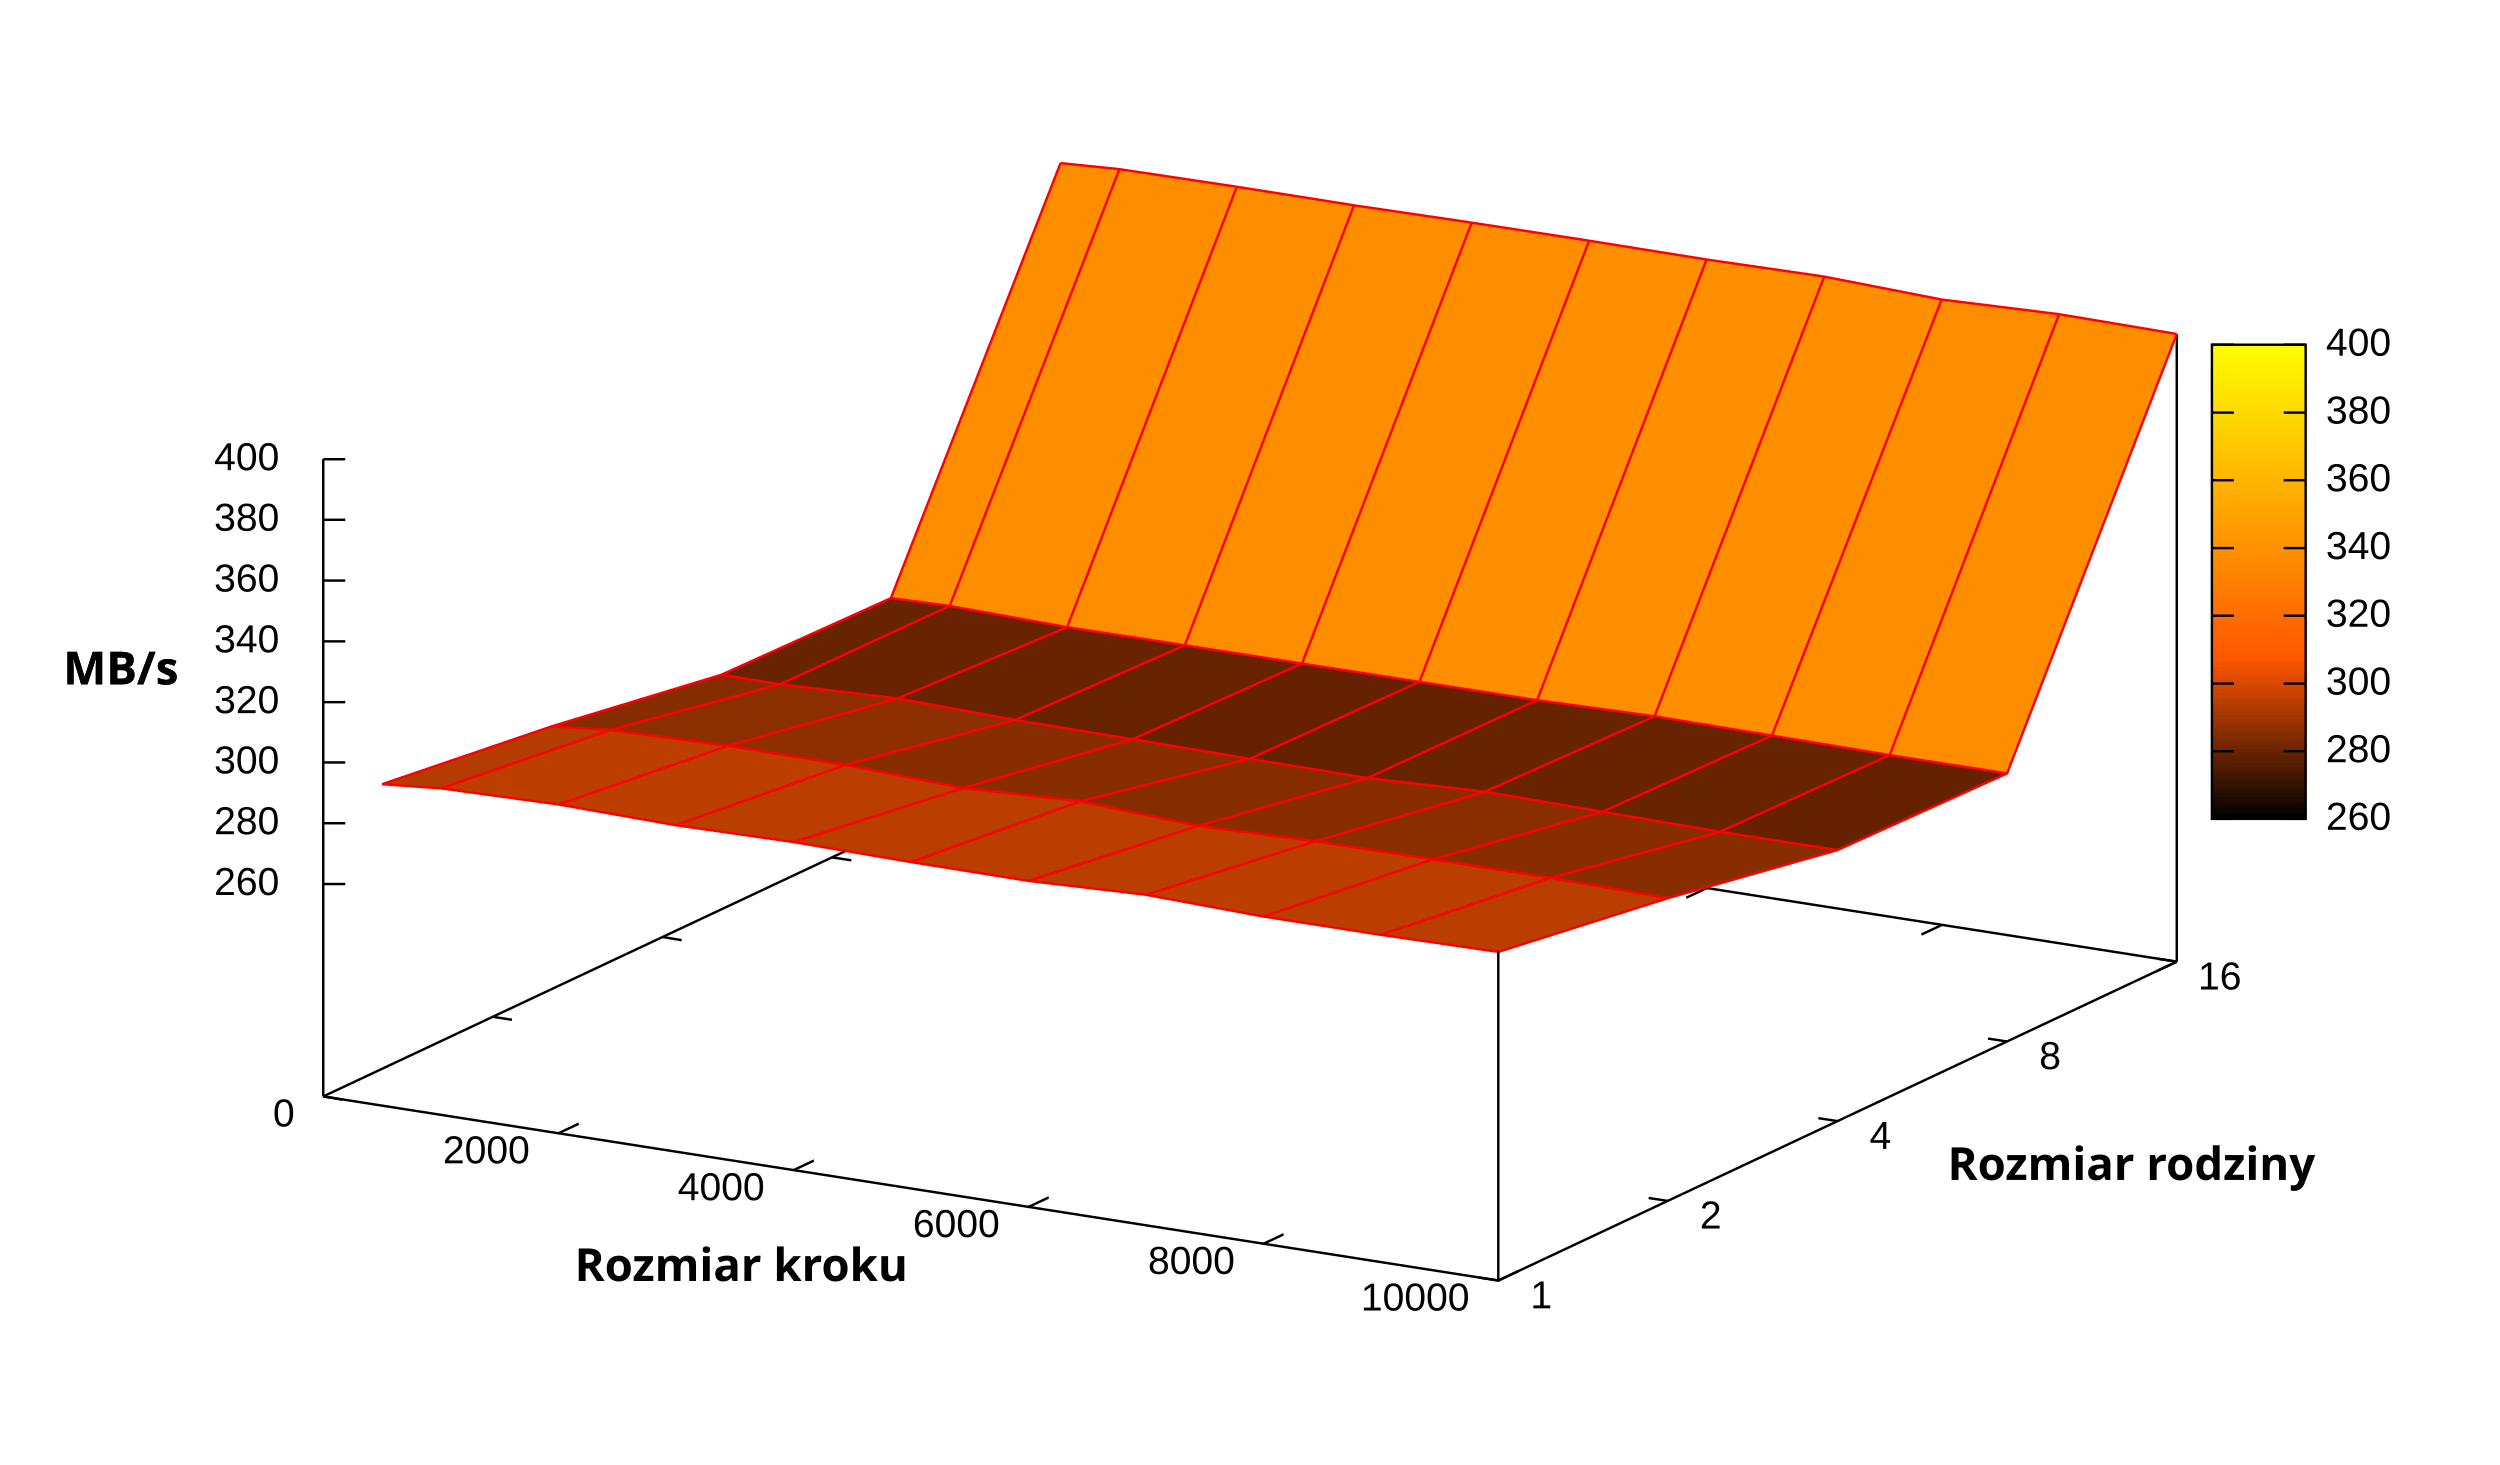
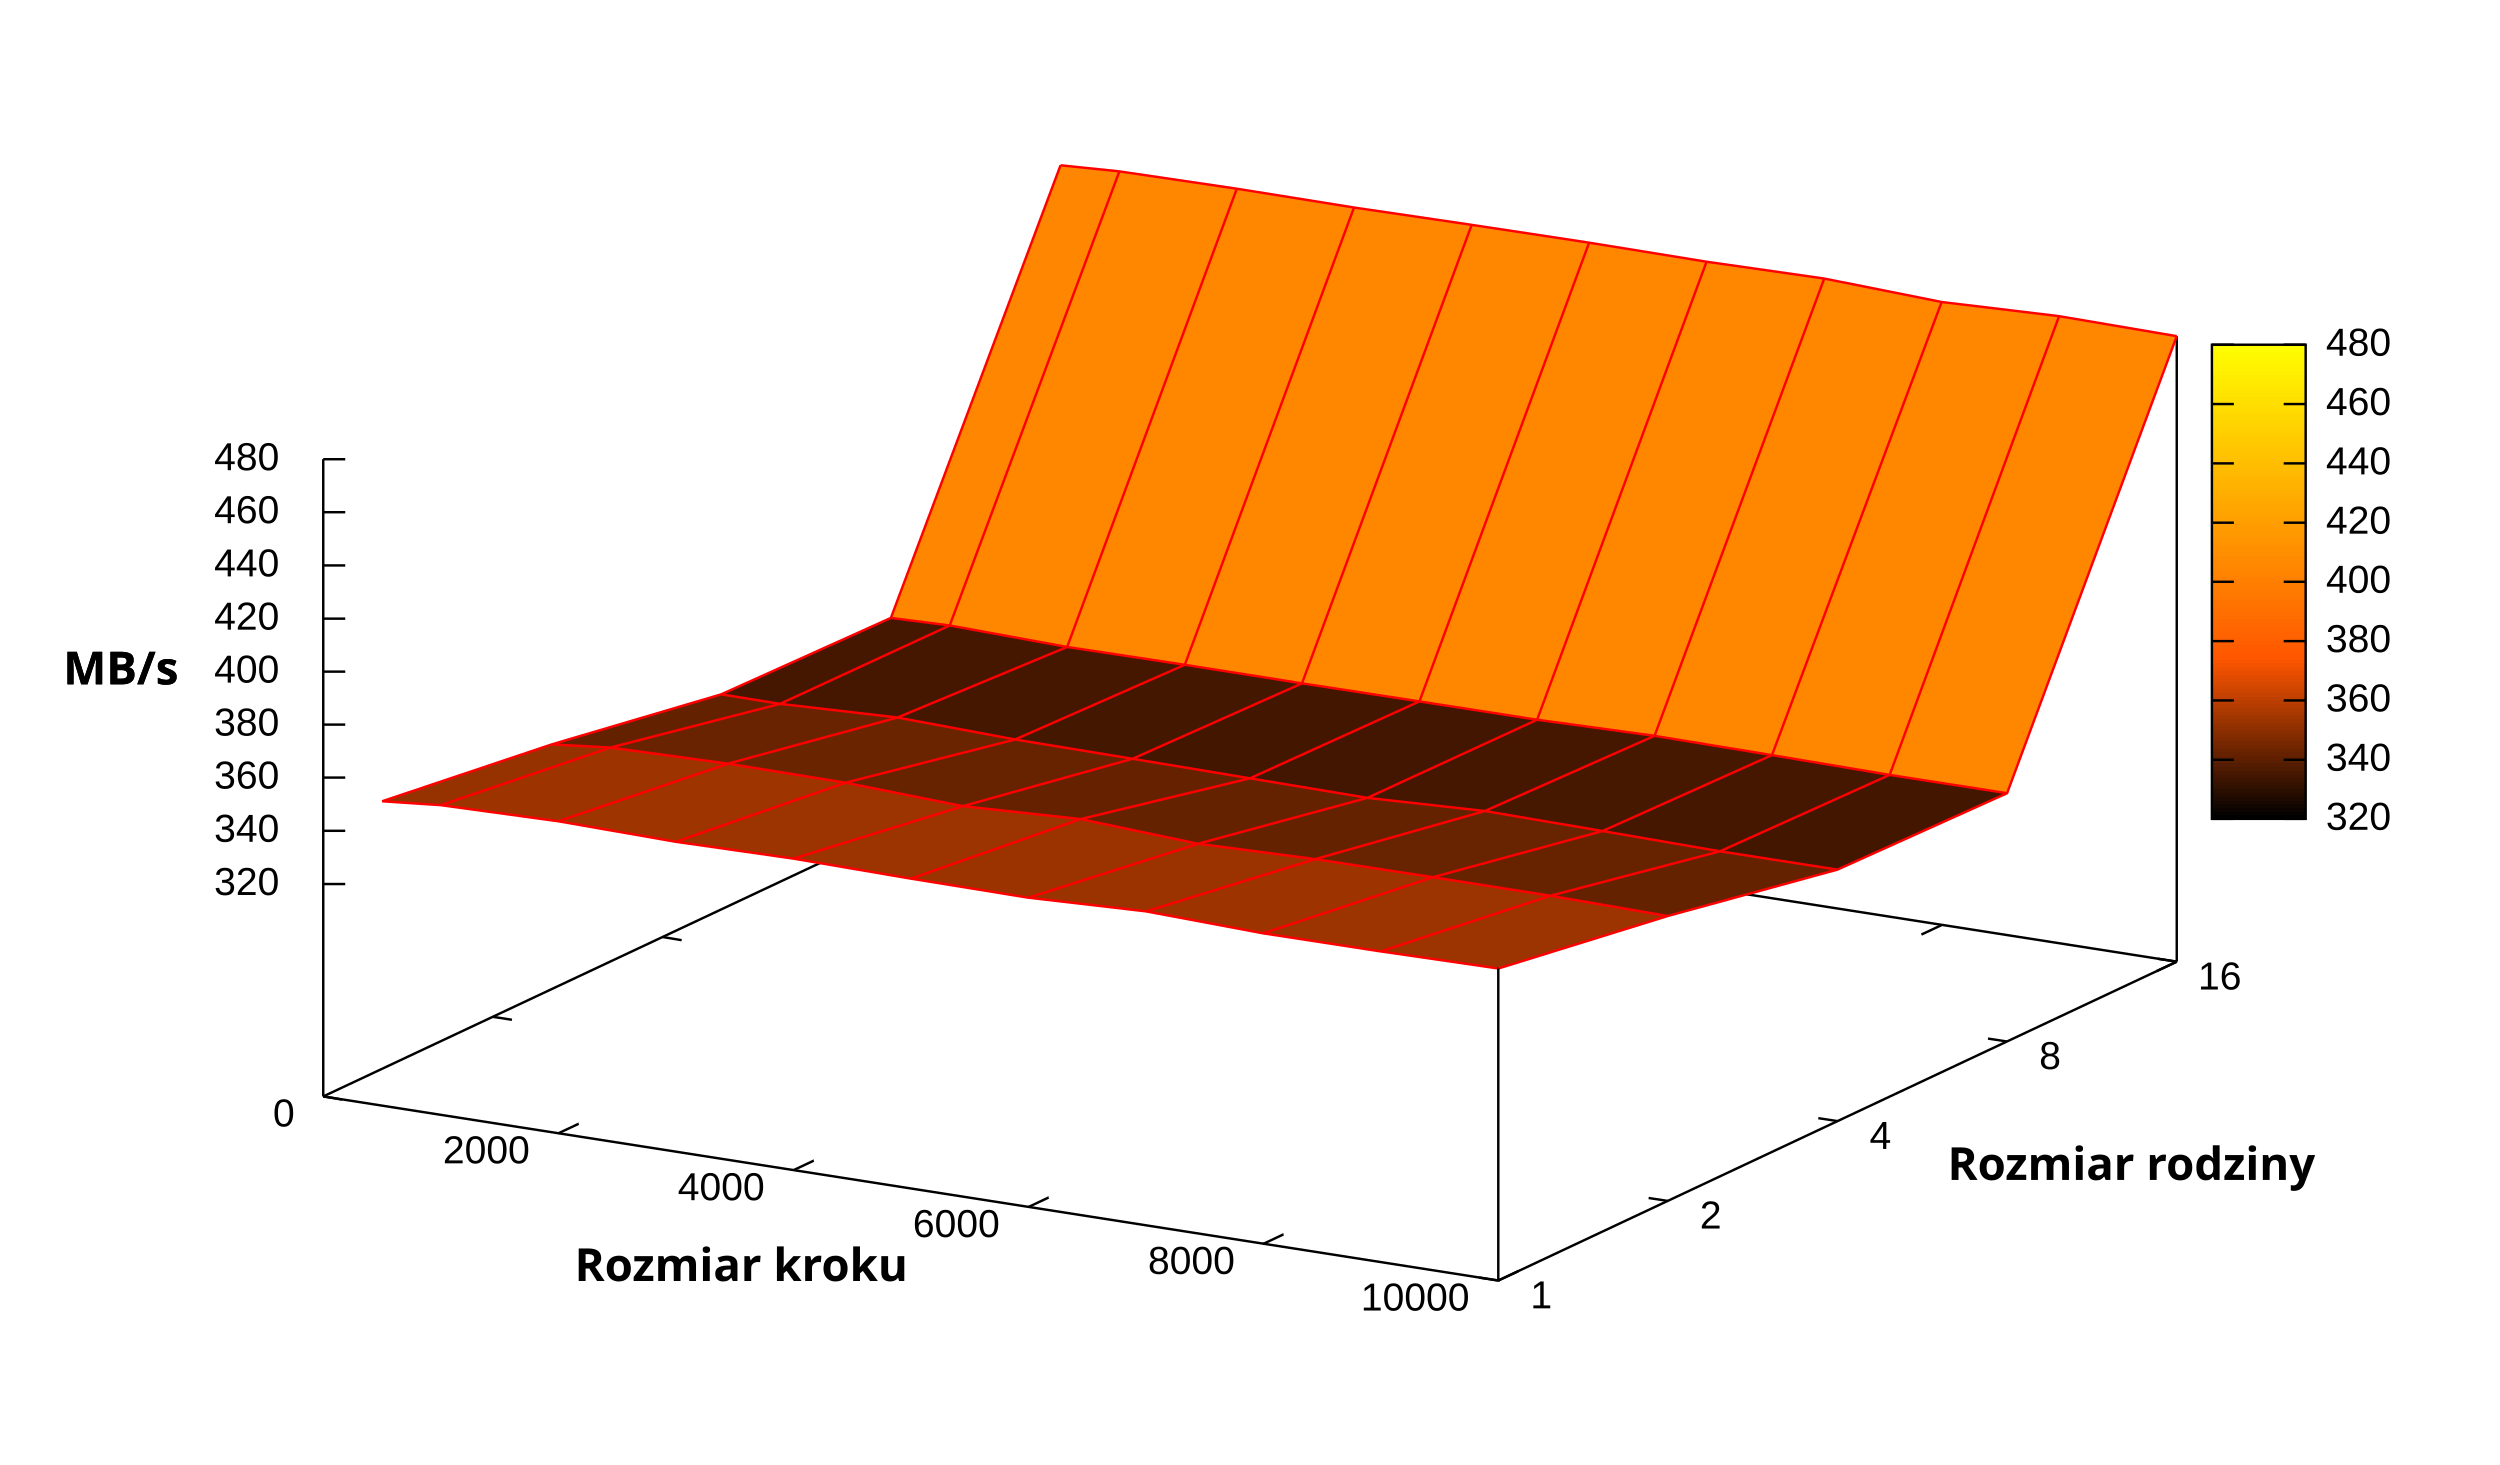
<svg xmlns="http://www.w3.org/2000/svg" xmlns:xlink="http://www.w3.org/1999/xlink" width="1024" height="600" viewBox="0 0 1024 600">
  <g id="gnuplot_canvas">
    <rect x="0" y="0" width="1024" height="600" fill="none" />
    <defs>
      <circle id="gpDot" r="0.5" stroke-width="0.5" />
      <path id="gpPt0" stroke-width="0.222" stroke="currentColor" d="M-1,0 h2 M0,-1 v2" />
      <path id="gpPt1" stroke-width="0.222" stroke="currentColor" d="M-1,-1 L1,1 M1,-1 L-1,1" />
      <path id="gpPt2" stroke-width="0.222" stroke="currentColor" d="M-1,0 L1,0 M0,-1 L0,1 M-1,-1 L1,1 M-1,1 L1,-1" />
      <rect id="gpPt3" stroke-width="0.222" stroke="currentColor" x="-1" y="-1" width="2" height="2" />
      <rect id="gpPt4" stroke-width="0.222" stroke="currentColor" fill="currentColor" x="-1" y="-1" width="2" height="2" />
      <circle id="gpPt5" stroke-width="0.222" stroke="currentColor" cx="0" cy="0" r="1" />
      <use xlink:href="#gpPt5" id="gpPt6" fill="currentColor" stroke="none" />
      <path id="gpPt7" stroke-width="0.222" stroke="currentColor" d="M0,-1.33 L-1.33,0.67 L1.33,0.67 z" />
      <use xlink:href="#gpPt7" id="gpPt8" fill="currentColor" stroke="none" />
      <use xlink:href="#gpPt7" id="gpPt9" stroke="currentColor" transform="rotate(180)" />
      <use xlink:href="#gpPt9" id="gpPt10" fill="currentColor" stroke="none" />
      <use xlink:href="#gpPt3" id="gpPt11" stroke="currentColor" transform="rotate(45)" />
      <use xlink:href="#gpPt11" id="gpPt12" fill="currentColor" stroke="none" />
    </defs>
    <g style="fill:none; color:white; stroke:currentColor; stroke-width:1.00; stroke-linecap:butt; stroke-linejoin:miter">
</g>
    <g style="fill:none; color:black; stroke:currentColor; stroke-width:1.00; stroke-linecap:butt; stroke-linejoin:miter">
-       <path stroke="black" d="M132.4,449.1 L410.3,318.5 M891.6,393.9 L410.3,318.5 M132.4,449.1 L132.4,188.1 M891.6,393.9 L891.6,136.8    M132.4,449.1 L140.7,445.2  h0.01" />
+       <path stroke="black" d="M132.4,449.1 L410.3,318.5 M891.6,393.9 L410.3,318.5 M132.4,449.1 L132.4,188.1 M891.6,393.9 L891.6,137.7    M132.4,449.1 L140.7,445.2  h0.01" />
      <g transform="translate(120.7,461.4)" style="stroke:none; fill:black; font-family:Arial; font-size:12.00pt; text-anchor:end">
        <text>
          <tspan> 0</tspan>
        </text>
      </g>
      <path stroke="black" d="M410.3,318.5 L402.0,322.4 M228.7,464.2 L237.0,460.3  h0.01" />
      <g transform="translate(217.0,476.5)" style="stroke:none; fill:black; font-family:Arial; font-size:12.00pt; text-anchor:end">
        <text>
          <tspan> 2000</tspan>
        </text>
      </g>
      <path stroke="black" d="M506.6,333.6 L498.3,337.5 M325.0,479.3 L333.3,475.4  h0.01" />
      <g transform="translate(313.2,491.6)" style="stroke:none; fill:black; font-family:Arial; font-size:12.00pt; text-anchor:end">
        <text>
          <tspan> 4000</tspan>
        </text>
      </g>
      <path stroke="black" d="M602.8,348.7 L594.5,352.6 M421.2,494.4 L429.5,490.5  h0.01" />
      <g transform="translate(409.5,506.7)" style="stroke:none; fill:black; font-family:Arial; font-size:12.00pt; text-anchor:end">
        <text>
          <tspan> 6000</tspan>
        </text>
      </g>
      <path stroke="black" d="M699.0,363.8 L690.7,367.7 M517.4,509.5 L525.7,505.6  h0.01" />
      <g transform="translate(505.8,521.8)" style="stroke:none; fill:black; font-family:Arial; font-size:12.00pt; text-anchor:end">
        <text>
          <tspan> 8000</tspan>
        </text>
      </g>
      <path stroke="black" d="M795.3,378.9 L787.0,382.8 M613.7,524.5 L622.0,520.6  h0.01" />
      <g transform="translate(601.9,536.8)" style="stroke:none; fill:black; font-family:Arial; font-size:12.00pt; text-anchor:end">
        <text>
          <tspan> 10000</tspan>
        </text>
      </g>
      <path stroke="black" d="M891.6,393.9 L883.3,397.8 M613.7,524.5 L605.9,523.3  h0.01" />
      <g transform="translate(631.3,535.9)" style="stroke:none; fill:black; font-family:Arial; font-size:12.00pt; text-anchor:middle">
        <text>
          <tspan> 1</tspan>
        </text>
      </g>
      <path stroke="black" d="M132.4,449.1 L140.2,450.4 M683.1,491.9 L675.3,490.7  h0.01" />
      <g transform="translate(700.7,503.2)" style="stroke:none; fill:black; font-family:Arial; font-size:12.00pt; text-anchor:middle">
        <text>
          <tspan> 2</tspan>
        </text>
      </g>
      <path stroke="black" d="M201.9,416.5 L209.7,417.7 M752.6,459.2 L744.8,458.0  h0.01" />
      <g transform="translate(770.2,470.6)" style="stroke:none; fill:black; font-family:Arial; font-size:12.00pt; text-anchor:middle">
        <text>
          <tspan> 4</tspan>
        </text>
      </g>
      <path stroke="black" d="M271.4,383.8 L279.2,385.1 M822.1,426.6 L814.3,425.4  h0.01" />
      <g transform="translate(839.7,437.9)" style="stroke:none; fill:black; font-family:Arial; font-size:12.00pt; text-anchor:middle">
        <text>
          <tspan> 8</tspan>
        </text>
      </g>
      <path stroke="black" d="M340.9,351.2 L348.7,352.4 M891.6,393.9 L883.8,392.7  h0.01" />
      <g transform="translate(909.2,405.3)" style="stroke:none; fill:black; font-family:Arial; font-size:12.00pt; text-anchor:middle">
        <text>
          <tspan> 16</tspan>
        </text>
      </g>
      <path stroke="black" d="M410.3,318.5 L418.1,319.8 M132.4,362.1 L141.4,362.1  h0.01" />
      <g transform="translate(114.4,366.6)" style="stroke:none; fill:black; font-family:Arial; font-size:12.00pt; text-anchor:end">
        <text>
-           <tspan> 260</tspan>
-         </text>
-       </g>
-       <path stroke="black" d="M132.4,337.2 L141.4,337.2  h0.01" />
-       <g transform="translate(114.4,341.7)" style="stroke:none; fill:black; font-family:Arial; font-size:12.00pt; text-anchor:end">
-         <text>
-           <tspan> 280</tspan>
-         </text>
-       </g>
-       <path stroke="black" d="M132.4,312.3 L141.4,312.3  h0.01" />
-       <g transform="translate(114.4,316.8)" style="stroke:none; fill:black; font-family:Arial; font-size:12.00pt; text-anchor:end">
-         <text>
-           <tspan> 300</tspan>
-         </text>
-       </g>
-       <path stroke="black" d="M132.4,287.6 L141.4,287.6  h0.01" />
-       <g transform="translate(114.4,292.1)" style="stroke:none; fill:black; font-family:Arial; font-size:12.00pt; text-anchor:end">
-         <text>
          <tspan> 320</tspan>
        </text>
      </g>
-       <path stroke="black" d="M132.4,262.7 L141.4,262.7  h0.01" />
-       <g transform="translate(114.4,267.2)" style="stroke:none; fill:black; font-family:Arial; font-size:12.00pt; text-anchor:end">
+       <path stroke="black" d="M132.4,340.3 L141.4,340.3  h0.01" />
+       <g transform="translate(114.4,344.8)" style="stroke:none; fill:black; font-family:Arial; font-size:12.00pt; text-anchor:end">
        <text>
          <tspan> 340</tspan>
        </text>
      </g>
-       <path stroke="black" d="M132.4,237.8 L141.4,237.8  h0.01" />
-       <g transform="translate(114.4,242.3)" style="stroke:none; fill:black; font-family:Arial; font-size:12.00pt; text-anchor:end">
+       <path stroke="black" d="M132.4,318.5 L141.4,318.5  h0.01" />
+       <g transform="translate(114.4,323.0)" style="stroke:none; fill:black; font-family:Arial; font-size:12.00pt; text-anchor:end">
        <text>
          <tspan> 360</tspan>
        </text>
      </g>
-       <path stroke="black" d="M132.4,212.9 L141.4,212.9  h0.01" />
-       <g transform="translate(114.4,217.4)" style="stroke:none; fill:black; font-family:Arial; font-size:12.00pt; text-anchor:end">
+       <path stroke="black" d="M132.4,296.8 L141.4,296.8  h0.01" />
+       <g transform="translate(114.4,301.3)" style="stroke:none; fill:black; font-family:Arial; font-size:12.00pt; text-anchor:end">
        <text>
          <tspan> 380</tspan>
+         </text>
+       </g>
+       <path stroke="black" d="M132.4,275.1 L141.4,275.1  h0.01" />
+       <g transform="translate(114.4,279.6)" style="stroke:none; fill:black; font-family:Arial; font-size:12.00pt; text-anchor:end">
+         <text>
+           <tspan> 400</tspan>
+         </text>
+       </g>
+       <path stroke="black" d="M132.4,253.4 L141.4,253.4  h0.01" />
+       <g transform="translate(114.4,257.9)" style="stroke:none; fill:black; font-family:Arial; font-size:12.00pt; text-anchor:end">
+         <text>
+           <tspan> 420</tspan>
+         </text>
+       </g>
+       <path stroke="black" d="M132.4,231.6 L141.4,231.6  h0.01" />
+       <g transform="translate(114.4,236.1)" style="stroke:none; fill:black; font-family:Arial; font-size:12.00pt; text-anchor:end">
+         <text>
+           <tspan> 440</tspan>
+         </text>
+       </g>
+       <path stroke="black" d="M132.4,209.8 L141.4,209.8  h0.01" />
+       <g transform="translate(114.4,214.3)" style="stroke:none; fill:black; font-family:Arial; font-size:12.00pt; text-anchor:end">
+         <text>
+           <tspan> 460</tspan>
        </text>
      </g>
      <path stroke="black" d="M132.4,188.1 L141.4,188.1  h0.01" />
      <g transform="translate(114.4,192.6)" style="stroke:none; fill:black; font-family:Arial; font-size:12.00pt; text-anchor:end">
        <text>
-           <tspan> 400</tspan>
+           <tspan> 480</tspan>
        </text>
      </g>
      <g transform="translate(49.5,280.3)" style="stroke:none; fill:black; font-family:Verdana; font-size:14.00pt; font-weight:bold; text-anchor:middle">
        <text>
          <tspan font-weight="bold">MB/s</tspan>
        </text>
      </g>
    </g>
    <g id="gnuplot_plot_1">
      <g style="fill:none; color:red; stroke:currentColor; stroke-width:1.00; stroke-linecap:butt; stroke-linejoin:miter">
        <g style="stroke:none; shape-rendering:crispEdges">
-           <polygon fill="rgb(255, 141,   0)" points="364.9,245.0 389.0,248.2 458.5,69.3 434.4,66.8 " />
-           <polygon fill="rgb(104,  35,   0)" points="295.4,276.4 319.5,280.3 389.0,248.2 364.9,245.0 " />
-           <polygon fill="rgb(134,  45,   0)" points="226.0,297.5 250.0,299.0 319.5,280.3 295.4,276.4 " />
-           <polygon fill="rgb(181,  60,   0)" points="156.5,321.2 180.6,322.9 250.0,299.0 226.0,297.5 " />
-           <polygon fill="rgb(255, 141,   0)" points="389.0,248.2 437.1,256.9 506.6,76.5 458.5,69.3 " />
-           <polygon fill="rgb(105,  35,   0)" points="319.5,280.3 367.6,286.1 437.1,256.9 389.0,248.2 " />
-           <polygon fill="rgb(139,  46,   0)" points="250.0,299.0 298.2,305.5 367.6,286.1 319.5,280.3 " />
-           <polygon fill="rgb(188,  63,   0)" points="180.6,322.9 228.7,329.5 298.2,305.5 250.0,299.0 " />
-           <polygon fill="rgb(255, 141,   0)" points="437.1,256.9 485.3,264.3 554.6,84.1 506.6,76.5 " />
-           <polygon fill="rgb(105,  35,   0)" points="367.6,286.1 415.8,294.9 485.3,264.3 437.1,256.9 " />
-           <polygon fill="rgb(141,  47,   0)" points="298.2,305.5 346.3,313.3 415.8,294.9 367.6,286.1 " />
-           <polygon fill="rgb(189,  63,   0)" points="228.7,329.5 276.8,338.0 346.3,313.3 298.2,305.5 " />
-           <polygon fill="rgb(255, 141,   0)" points="485.3,264.3 533.3,271.8 602.8,91.2 554.6,84.1 " />
-           <polygon fill="rgb(103,  34,   0)" points="415.8,294.9 463.9,302.8 533.3,271.8 485.3,264.3 " />
-           <polygon fill="rgb(136,  45,   0)" points="346.3,313.3 394.4,322.8 463.9,302.8 415.8,294.9 " />
-           <polygon fill="rgb(186,  62,   0)" points="276.8,338.0 325.0,344.9 394.4,322.8 346.3,313.3 " />
-           <polygon fill="rgb(255, 141,   0)" points="533.3,271.8 581.4,279.3 650.9,98.6 602.8,91.2 " />
-           <polygon fill="rgb(102,  34,   0)" points="463.9,302.8 512.0,310.8 581.4,279.3 533.3,271.8 " />
-           <polygon fill="rgb(136,  45,   0)" points="394.4,322.8 442.6,328.2 512.0,310.8 463.9,302.8 " />
-           <polygon fill="rgb(186,  62,   0)" points="325.0,344.9 373.1,353.1 442.6,328.2 394.4,322.8 " />
-           <polygon fill="rgb(255, 142,   0)" points="581.4,279.3 629.6,286.8 699.0,106.3 650.9,98.6 " />
-           <polygon fill="rgb(101,  34,   0)" points="512.0,310.8 560.1,318.7 629.6,286.8 581.4,279.3 " />
-           <polygon fill="rgb(134,  45,   0)" points="442.6,328.2 490.7,338.3 560.1,318.7 512.0,310.8 " />
-           <polygon fill="rgb(185,  62,   0)" points="373.1,353.1 421.2,360.8 490.7,338.3 442.6,328.2 " />
-           <polygon fill="rgb(255, 142,   0)" points="629.6,286.8 677.7,293.4 747.2,113.3 699.0,106.3 " />
-           <polygon fill="rgb(104,  35,   0)" points="560.1,318.7 608.2,324.3 677.7,293.4 629.6,286.8 " />
-           <polygon fill="rgb(135,  45,   0)" points="490.7,338.3 538.7,344.6 608.2,324.3 560.1,318.7 " />
-           <polygon fill="rgb(186,  62,   0)" points="421.2,360.8 469.4,366.5 538.7,344.6 490.7,338.3 " />
-           <polygon fill="rgb(255, 142,   0)" points="677.7,293.4 725.8,301.3 795.3,122.7 747.2,113.3 " />
-           <polygon fill="rgb(106,  35,   0)" points="608.2,324.3 656.4,332.5 725.8,301.3 677.7,293.4 " />
-           <polygon fill="rgb(138,  46,   0)" points="538.7,344.6 586.9,352.0 656.4,332.5 608.2,324.3 " />
-           <polygon fill="rgb(188,  63,   0)" points="469.4,366.5 517.4,375.4 586.9,352.0 538.7,344.6 " />
-           <polygon fill="rgb(255, 141,   0)" points="725.8,301.3 774.0,309.3 843.4,128.7 795.3,122.7 " />
-           <polygon fill="rgb(104,  35,   0)" points="656.4,332.5 704.5,340.7 774.0,309.3 725.8,301.3 " />
-           <polygon fill="rgb(136,  45,   0)" points="586.9,352.0 635.0,359.6 704.5,340.7 656.4,332.5 " />
-           <polygon fill="rgb(186,  62,   0)" points="517.4,375.4 565.5,382.9 635.0,359.6 586.9,352.0 " />
-           <polygon fill="rgb(255, 141,   0)" points="774.0,309.3 822.1,316.8 891.6,136.8 843.4,128.7 " />
-           <polygon fill="rgb(102,  34,   0)" points="704.5,340.7 752.6,348.2 822.1,316.8 774.0,309.3 " />
-           <polygon fill="rgb(135,  45,   0)" points="635.0,359.6 683.1,367.9 752.6,348.2 704.5,340.7 " />
-           <polygon fill="rgb(186,  62,   0)" points="565.5,382.9 613.7,389.9 683.1,367.9 635.0,359.6 " />
+           <polygon fill="rgb(255, 134,   0)" points="364.9,253.1 389.0,256.2 458.5,70.2 434.4,67.7 " />
+           <polygon fill="rgb( 69,  23,   0)" points="295.4,284.4 319.5,288.3 389.0,256.2 364.9,253.1 " />
+           <polygon fill="rgb(100,  33,   0)" points="226.0,304.9 250.0,306.2 319.5,288.3 295.4,284.4 " />
+           <polygon fill="rgb(150,  50,   0)" points="156.5,328.2 180.6,329.8 250.0,306.2 226.0,304.9 " />
+           <polygon fill="rgb(255, 135,   0)" points="389.0,256.2 437.1,265.0 506.6,77.3 458.5,70.2 " />
+           <polygon fill="rgb( 70,  23,   0)" points="319.5,288.3 367.6,293.9 437.1,265.0 389.0,256.2 " />
+           <polygon fill="rgb(106,  35,   0)" points="250.0,306.2 298.2,312.8 367.6,293.9 319.5,288.3 " />
+           <polygon fill="rgb(157,  52,   0)" points="180.6,329.8 228.7,336.4 298.2,312.8 250.0,306.2 " />
+           <polygon fill="rgb(255, 135,   0)" points="437.1,265.0 485.3,272.3 554.6,85.0 506.6,77.3 " />
+           <polygon fill="rgb( 70,  23,   0)" points="367.6,293.9 415.8,302.9 485.3,272.3 437.1,265.0 " />
+           <polygon fill="rgb(107,  36,   0)" points="298.2,312.8 346.3,320.6 415.8,302.9 367.6,293.9 " />
+           <polygon fill="rgb(158,  53,   0)" points="228.7,336.4 276.8,344.8 346.3,320.6 298.2,312.8 " />
+           <polygon fill="rgb(255, 135,   0)" points="485.3,272.3 533.3,279.9 602.8,92.1 554.6,85.0 " />
+           <polygon fill="rgb( 68,  23,   0)" points="415.8,302.9 463.9,310.8 533.3,279.9 485.3,272.3 " />
+           <polygon fill="rgb(103,  34,   0)" points="346.3,320.6 394.4,330.2 463.9,310.8 415.8,302.9 " />
+           <polygon fill="rgb(155,  52,   0)" points="276.8,344.8 325.0,351.7 394.4,330.2 346.3,320.6 " />
+           <polygon fill="rgb(255, 135,   0)" points="533.3,279.9 581.4,287.3 650.9,99.4 602.8,92.1 " />
+           <polygon fill="rgb( 67,  22,   0)" points="463.9,310.8 512.0,318.8 581.4,287.3 533.3,279.9 " />
+           <polygon fill="rgb(102,  34,   0)" points="394.4,330.2 442.6,335.5 512.0,318.8 463.9,310.8 " />
+           <polygon fill="rgb(155,  52,   0)" points="325.0,351.7 373.1,359.9 442.6,335.5 394.4,330.2 " />
+           <polygon fill="rgb(255, 135,   0)" points="581.4,287.3 629.6,294.8 699.0,107.2 650.9,99.4 " />
+           <polygon fill="rgb( 66,  22,   0)" points="512.0,318.8 560.1,326.8 629.6,294.8 581.4,287.3 " />
+           <polygon fill="rgb(101,  34,   0)" points="442.6,335.5 490.7,345.6 560.1,326.8 512.0,318.8 " />
+           <polygon fill="rgb(154,  51,   0)" points="373.1,359.9 421.2,367.7 490.7,345.6 442.6,335.5 " />
+           <polygon fill="rgb(255, 135,   0)" points="629.6,294.8 677.7,301.4 747.2,114.1 699.0,107.2 " />
+           <polygon fill="rgb( 69,  23,   0)" points="560.1,326.8 608.2,332.2 677.7,301.4 629.6,294.8 " />
+           <polygon fill="rgb(101,  34,   0)" points="490.7,345.6 538.7,351.9 608.2,332.2 560.1,326.8 " />
+           <polygon fill="rgb(154,  51,   0)" points="421.2,367.7 469.4,373.3 538.7,351.9 490.7,345.6 " />
+           <polygon fill="rgb(255, 135,   0)" points="677.7,301.4 725.8,309.3 795.3,123.7 747.2,114.1 " />
+           <polygon fill="rgb( 71,  24,   0)" points="608.2,332.2 656.4,340.4 725.8,309.3 677.7,301.4 " />
+           <polygon fill="rgb(104,  35,   0)" points="538.7,351.9 586.9,359.3 656.4,340.4 608.2,332.2 " />
+           <polygon fill="rgb(157,  52,   0)" points="469.4,373.3 517.4,382.3 586.9,359.3 538.7,351.9 " />
+           <polygon fill="rgb(255, 135,   0)" points="725.8,309.3 774.0,317.4 843.4,129.5 795.3,123.7 " />
+           <polygon fill="rgb( 69,  23,   0)" points="656.4,340.4 704.5,348.7 774.0,317.4 725.8,309.3 " />
+           <polygon fill="rgb(103,  34,   0)" points="586.9,359.3 635.0,366.9 704.5,348.7 656.4,340.4 " />
+           <polygon fill="rgb(155,  52,   0)" points="517.4,382.3 565.5,389.7 635.0,366.9 586.9,359.3 " />
+           <polygon fill="rgb(255, 135,   0)" points="774.0,317.4 822.1,324.9 891.6,137.7 843.4,129.5 " />
+           <polygon fill="rgb( 67,  22,   0)" points="704.5,348.7 752.6,356.2 822.1,324.9 774.0,317.4 " />
+           <polygon fill="rgb(101,  34,   0)" points="635.0,366.9 683.1,375.2 752.6,356.2 704.5,348.7 " />
+           <polygon fill="rgb(155,  52,   0)" points="565.5,389.7 613.7,396.7 683.1,375.2 635.0,366.9 " />
        </g>
-         <path stroke="red" d="M613.7,389.9 L683.1,367.9 L752.6,348.2 L822.1,316.8 L891.6,136.8 M565.5,382.9 L635.0,359.6 L704.5,340.7    L774.0,309.3 L843.4,128.7 M517.4,375.4 L586.9,352.0 L656.4,332.5 L725.8,301.3 L795.3,122.7 M469.4,366.5    L538.7,344.6 L608.2,324.3 L677.7,293.4 L747.2,113.3 M421.2,360.8 L490.7,338.3 L560.1,318.7 L629.6,286.8    L699.0,106.3 M373.1,353.1 L442.6,328.2 L512.0,310.8 L581.4,279.3 L650.9,98.6 M325.0,344.9 L394.4,322.8    L463.9,302.8 L533.3,271.8 L602.8,91.2 M276.8,338.0 L346.3,313.3 L415.8,294.9 L485.3,264.3 L554.6,84.1    M228.7,329.5 L298.2,305.5 L367.6,286.1 L437.1,256.9 L506.6,76.5 M180.6,322.9 L250.0,299.0 L319.5,280.3    L389.0,248.2 L458.5,69.3 M156.5,321.2 L226.0,297.5 L295.4,276.4 L364.9,245.0 L434.4,66.8 M891.6,136.8    L843.4,128.7 L795.3,122.7 L747.2,113.3 L699.0,106.3 L650.9,98.6 L602.8,91.2 L554.6,84.1 L506.6,76.5    L458.5,69.3 L434.4,66.8 M822.1,316.8 L774.0,309.3 L725.8,301.3 L677.7,293.4 L629.6,286.8 L581.4,279.3    L533.3,271.8 L485.3,264.3 L437.1,256.9 L389.0,248.2 L364.9,245.0 M752.6,348.2 L704.5,340.7 L656.4,332.5    L608.2,324.3 L560.1,318.7 L512.0,310.8 L463.9,302.8 L415.8,294.9 L367.6,286.1 L319.5,280.3 L295.4,276.4    M683.1,367.9 L635.0,359.6 L586.9,352.0 L538.7,344.6 L490.7,338.3 L442.6,328.2 L394.4,322.8 L346.3,313.3    L298.2,305.5 L250.0,299.0 L226.0,297.5 M613.7,389.9 L565.5,382.9 L517.4,375.4 L469.4,366.5 L421.2,360.8    L373.1,353.1 L325.0,344.9 L276.8,338.0 L228.7,329.5 L180.6,322.9 L156.5,321.2  h0.01" />
+         <path stroke="red" d="M613.7,396.7 L683.1,375.2 L752.6,356.2 L822.1,324.9 L891.6,137.7 M565.5,389.7 L635.0,366.9 L704.5,348.7    L774.0,317.4 L843.4,129.5 M517.4,382.3 L586.9,359.3 L656.4,340.4 L725.8,309.3 L795.3,123.7 M469.4,373.3    L538.7,351.9 L608.2,332.2 L677.7,301.4 L747.2,114.1 M421.2,367.7 L490.7,345.6 L560.1,326.8 L629.6,294.8    L699.0,107.2 M373.1,359.9 L442.6,335.5 L512.0,318.8 L581.4,287.3 L650.9,99.4 M325.0,351.7 L394.4,330.2    L463.9,310.8 L533.3,279.9 L602.8,92.1 M276.8,344.8 L346.3,320.6 L415.8,302.9 L485.3,272.3 L554.6,85.0    M228.7,336.4 L298.2,312.8 L367.6,293.9 L437.1,265.0 L506.6,77.3 M180.6,329.8 L250.0,306.2 L319.5,288.3    L389.0,256.2 L458.5,70.2 M156.5,328.2 L226.0,304.9 L295.4,284.4 L364.9,253.1 L434.4,67.7 M891.6,137.7    L843.4,129.5 L795.3,123.7 L747.2,114.1 L699.0,107.2 L650.9,99.4 L602.8,92.1 L554.6,85.0 L506.6,77.3    L458.5,70.2 L434.4,67.7 M822.1,324.9 L774.0,317.4 L725.8,309.3 L677.7,301.4 L629.6,294.8 L581.4,287.3    L533.3,279.9 L485.3,272.3 L437.1,265.0 L389.0,256.2 L364.9,253.1 M752.6,356.2 L704.5,348.7 L656.4,340.4    L608.2,332.2 L560.1,326.8 L512.0,318.8 L463.9,310.8 L415.8,302.9 L367.6,293.9 L319.5,288.3 L295.4,284.4    M683.1,375.2 L635.0,366.9 L586.9,359.3 L538.7,351.9 L490.7,345.6 L442.6,335.5 L394.4,330.2 L346.3,320.6    L298.2,312.8 L250.0,306.2 L226.0,304.9 M613.7,396.7 L565.5,389.7 L517.4,382.3 L469.4,373.3 L421.2,367.7    L373.1,359.9 L325.0,351.7 L276.8,344.8 L228.7,336.4 L180.6,329.8 L156.5,328.2  h0.01" />
      </g>
    </g>
    <g style="fill:none; color:black; stroke:currentColor; stroke-width:1.00; stroke-linecap:butt; stroke-linejoin:miter">
-       <path stroke="black" d="M891.6,393.9 L613.7,524.5 M132.4,449.1 L613.7,524.5 L613.7,389.9  h0.01" />
+       <path stroke="black" d="M891.6,393.9 L613.7,524.5 M132.4,449.1 L613.7,524.5 L613.7,396.7  h0.01" />
      <g transform="translate(303.6,524.7)" style="stroke:none; fill:black; font-family:Verdana; font-size:14.00pt; font-weight:bold; text-anchor:middle">
        <text>
          <tspan font-weight="bold">Rozmiar kroku</tspan>
        </text>
      </g>
      <g transform="translate(873.0,483.3)" style="stroke:none; fill:black; font-family:Verdana; font-size:14.00pt; font-weight:bold; text-anchor:middle">
        <text>
          <tspan font-weight="bold">Rozmiar rodziny</tspan>
        </text>
      </g>
      <g transform="translate(49.5,280.3)" style="stroke:none; fill:black; font-family:Verdana; font-size:14.00pt; font-weight:bold; text-anchor:middle">
        <text>
          <tspan font-weight="bold">MB/s</tspan>
        </text>
      </g>
      <g style="stroke:none; shape-rendering:crispEdges">
        <polygon fill="rgb(  0,   0,   0)" points="906.0,335.4 944.4,335.4 944.4,333.8 906.0,333.8 " />
        <polygon fill="rgb(  6,   2,   0)" points="906.0,333.9 944.4,333.9 944.4,332.3 906.0,332.3 " />
        <polygon fill="rgb( 12,   4,   0)" points="906.0,332.4 944.4,332.4 944.4,330.8 906.0,330.8 " />
        <polygon fill="rgb( 18,   6,   0)" points="906.0,330.9 944.4,330.9 944.4,329.3 906.0,329.3 " />
        <polygon fill="rgb( 24,   8,   0)" points="906.0,329.4 944.4,329.4 944.4,327.8 906.0,327.8 " />
        <polygon fill="rgb( 30,  10,   0)" points="906.0,327.9 944.4,327.9 944.4,326.2 906.0,326.2 " />
        <polygon fill="rgb( 36,  12,   0)" points="906.0,326.3 944.4,326.3 944.4,324.7 906.0,324.7 " />
        <polygon fill="rgb( 42,  14,   0)" points="906.0,324.8 944.4,324.8 944.4,323.2 906.0,323.2 " />
        <polygon fill="rgb( 48,  16,   0)" points="906.0,323.3 944.4,323.3 944.4,321.7 906.0,321.7 " />
        <polygon fill="rgb( 54,  18,   0)" points="906.0,321.8 944.4,321.8 944.4,320.2 906.0,320.2 " />
        <polygon fill="rgb( 60,  20,   0)" points="906.0,320.3 944.4,320.3 944.4,318.7 906.0,318.7 " />
        <polygon fill="rgb( 66,  22,   0)" points="906.0,318.8 944.4,318.8 944.4,317.1 906.0,317.1 " />
        <polygon fill="rgb( 72,  24,   0)" points="906.0,317.2 944.4,317.2 944.4,315.6 906.0,315.6 " />
        <polygon fill="rgb( 78,  26,   0)" points="906.0,315.7 944.4,315.7 944.4,314.1 906.0,314.1 " />
        <polygon fill="rgb( 84,  28,   0)" points="906.0,314.2 944.4,314.2 944.4,312.6 906.0,312.6 " />
        <polygon fill="rgb( 90,  30,   0)" points="906.0,312.7 944.4,312.7 944.4,311.1 906.0,311.1 " />
        <polygon fill="rgb( 96,  32,   0)" points="906.0,311.2 944.4,311.2 944.4,309.6 906.0,309.6 " />
        <polygon fill="rgb(102,  34,   0)" points="906.0,309.7 944.4,309.7 944.4,308.0 906.0,308.0 " />
        <polygon fill="rgb(108,  36,   0)" points="906.0,308.1 944.4,308.1 944.4,306.5 906.0,306.5 " />
        <polygon fill="rgb(114,  38,   0)" points="906.0,306.6 944.4,306.6 944.4,305.0 906.0,305.0 " />
        <polygon fill="rgb(120,  40,   0)" points="906.0,305.1 944.4,305.1 944.4,303.5 906.0,303.5 " />
        <polygon fill="rgb(126,  42,   0)" points="906.0,303.6 944.4,303.6 944.4,302.0 906.0,302.0 " />
        <polygon fill="rgb(132,  44,   0)" points="906.0,302.1 944.4,302.1 944.4,300.5 906.0,300.5 " />
        <polygon fill="rgb(137,  46,   0)" points="906.0,300.6 944.4,300.6 944.4,298.9 906.0,298.9 " />
        <polygon fill="rgb(144,  48,   0)" points="906.0,299.0 944.4,299.0 944.4,297.4 906.0,297.4 " />
        <polygon fill="rgb(150,  50,   0)" points="906.0,297.5 944.4,297.5 944.4,295.9 906.0,295.9 " />
        <polygon fill="rgb(156,  52,   0)" points="906.0,296.0 944.4,296.0 944.4,294.4 906.0,294.4 " />
        <polygon fill="rgb(162,  54,   0)" points="906.0,294.5 944.4,294.5 944.4,292.9 906.0,292.9 " />
        <polygon fill="rgb(167,  56,   0)" points="906.0,293.0 944.4,293.0 944.4,291.4 906.0,291.4 " />
        <polygon fill="rgb(173,  58,   0)" points="906.0,291.5 944.4,291.5 944.4,289.8 906.0,289.8 " />
        <polygon fill="rgb(180,  60,   0)" points="906.0,289.9 944.4,289.9 944.4,288.3 906.0,288.3 " />
        <polygon fill="rgb(186,  62,   0)" points="906.0,288.4 944.4,288.4 944.4,286.8 906.0,286.8 " />
        <polygon fill="rgb(191,  64,   0)" points="906.0,286.9 944.4,286.9 944.4,285.3 906.0,285.3 " />
        <polygon fill="rgb(197,  66,   0)" points="906.0,285.4 944.4,285.4 944.4,283.8 906.0,283.8 " />
        <polygon fill="rgb(203,  68,   0)" points="906.0,283.9 944.4,283.9 944.4,282.2 906.0,282.2 " />
        <polygon fill="rgb(210,  70,   0)" points="906.0,282.3 944.4,282.3 944.4,280.7 906.0,280.7 " />
        <polygon fill="rgb(215,  72,   0)" points="906.0,280.8 944.4,280.8 944.4,279.2 906.0,279.2 " />
        <polygon fill="rgb(221,  74,   0)" points="906.0,279.3 944.4,279.3 944.4,277.7 906.0,277.7 " />
        <polygon fill="rgb(227,  76,   0)" points="906.0,277.8 944.4,277.8 944.4,276.2 906.0,276.2 " />
        <polygon fill="rgb(233,  78,   0)" points="906.0,276.3 944.4,276.3 944.4,274.7 906.0,274.7 " />
        <polygon fill="rgb(239,  80,   0)" points="906.0,274.8 944.4,274.8 944.4,273.1 906.0,273.1 " />
        <polygon fill="rgb(245,  82,   0)" points="906.0,273.2 944.4,273.2 944.4,271.6 906.0,271.6 " />
        <polygon fill="rgb(251,  84,   0)" points="906.0,271.7 944.4,271.7 944.4,270.1 906.0,270.1 " />
        <polygon fill="rgb(255,  86,   0)" points="906.0,270.2 944.4,270.2 944.4,268.6 906.0,268.6 " />
        <polygon fill="rgb(255,  88,   0)" points="906.0,268.7 944.4,268.7 944.4,267.1 906.0,267.1 " />
        <polygon fill="rgb(255,  90,   0)" points="906.0,267.2 944.4,267.2 944.4,265.6 906.0,265.6 " />
        <polygon fill="rgb(255,  92,   0)" points="906.0,265.7 944.4,265.7 944.4,264.0 906.0,264.0 " />
        <polygon fill="rgb(255,  94,   0)" points="906.0,264.1 944.4,264.1 944.4,262.5 906.0,262.5 " />
        <polygon fill="rgb(255,  96,   0)" points="906.0,262.6 944.4,262.6 944.4,261.0 906.0,261.0 " />
        <polygon fill="rgb(255,  98,   0)" points="906.0,261.1 944.4,261.1 944.4,259.5 906.0,259.5 " />
        <polygon fill="rgb(255, 100,   0)" points="906.0,259.6 944.4,259.6 944.4,258.0 906.0,258.0 " />
        <polygon fill="rgb(255, 102,   0)" points="906.0,258.1 944.4,258.1 944.4,256.5 906.0,256.5 " />
        <polygon fill="rgb(255, 104,   0)" points="906.0,256.6 944.4,256.6 944.4,254.9 906.0,254.9 " />
        <polygon fill="rgb(255, 106,   0)" points="906.0,255.0 944.4,255.0 944.4,253.4 906.0,253.4 " />
        <polygon fill="rgb(255, 108,   0)" points="906.0,253.5 944.4,253.5 944.4,251.9 906.0,251.9 " />
        <polygon fill="rgb(255, 110,   0)" points="906.0,252.0 944.4,252.0 944.4,250.4 906.0,250.4 " />
        <polygon fill="rgb(255, 112,   0)" points="906.0,250.5 944.4,250.5 944.4,248.9 906.0,248.9 " />
        <polygon fill="rgb(255, 114,   0)" points="906.0,249.0 944.4,249.0 944.4,247.4 906.0,247.4 " />
        <polygon fill="rgb(255, 116,   0)" points="906.0,247.5 944.4,247.5 944.4,245.8 906.0,245.8 " />
        <polygon fill="rgb(255, 118,   0)" points="906.0,245.9 944.4,245.9 944.4,244.3 906.0,244.3 " />
        <polygon fill="rgb(255, 120,   0)" points="906.0,244.4 944.4,244.4 944.4,242.8 906.0,242.8 " />
        <polygon fill="rgb(255, 122,   0)" points="906.0,242.9 944.4,242.9 944.4,241.3 906.0,241.3 " />
        <polygon fill="rgb(255, 124,   0)" points="906.0,241.4 944.4,241.4 944.4,239.8 906.0,239.8 " />
        <polygon fill="rgb(255, 126,   0)" points="906.0,239.9 944.4,239.9 944.4,238.2 906.0,238.2 " />
        <polygon fill="rgb(255, 128,   0)" points="906.0,238.3 944.4,238.3 944.4,236.7 906.0,236.7 " />
        <polygon fill="rgb(255, 130,   0)" points="906.0,236.8 944.4,236.8 944.4,235.2 906.0,235.2 " />
        <polygon fill="rgb(255, 132,   0)" points="906.0,235.3 944.4,235.3 944.4,233.7 906.0,233.7 " />
        <polygon fill="rgb(255, 134,   0)" points="906.0,233.8 944.4,233.8 944.4,232.2 906.0,232.2 " />
        <polygon fill="rgb(255, 136,   0)" points="906.0,232.3 944.4,232.3 944.4,230.7 906.0,230.7 " />
        <polygon fill="rgb(255, 137,   0)" points="906.0,230.8 944.4,230.8 944.4,229.1 906.0,229.1 " />
        <polygon fill="rgb(255, 140,   0)" points="906.0,229.2 944.4,229.2 944.4,227.6 906.0,227.6 " />
        <polygon fill="rgb(255, 142,   0)" points="906.0,227.7 944.4,227.7 944.4,226.1 906.0,226.1 " />
        <polygon fill="rgb(255, 144,   0)" points="906.0,226.2 944.4,226.2 944.4,224.6 906.0,224.6 " />
        <polygon fill="rgb(255, 145,   0)" points="906.0,224.7 944.4,224.7 944.4,223.1 906.0,223.1 " />
        <polygon fill="rgb(255, 147,   0)" points="906.0,223.2 944.4,223.2 944.4,221.6 906.0,221.6 " />
        <polygon fill="rgb(255, 149,   0)" points="906.0,221.7 944.4,221.7 944.4,220.0 906.0,220.0 " />
        <polygon fill="rgb(255, 152,   0)" points="906.0,220.1 944.4,220.1 944.4,218.5 906.0,218.5 " />
        <polygon fill="rgb(255, 153,   0)" points="906.0,218.6 944.4,218.6 944.4,217.0 906.0,217.0 " />
        <polygon fill="rgb(255, 155,   0)" points="906.0,217.1 944.4,217.1 944.4,215.5 906.0,215.5 " />
        <polygon fill="rgb(255, 157,   0)" points="906.0,215.6 944.4,215.6 944.4,214.0 906.0,214.0 " />
        <polygon fill="rgb(255, 159,   0)" points="906.0,214.1 944.4,214.1 944.4,212.5 906.0,212.5 " />
        <polygon fill="rgb(255, 161,   0)" points="906.0,212.6 944.4,212.6 944.4,210.9 906.0,210.9 " />
        <polygon fill="rgb(255, 163,   0)" points="906.0,211.0 944.4,211.0 944.4,209.4 906.0,209.4 " />
        <polygon fill="rgb(255, 165,   0)" points="906.0,209.5 944.4,209.5 944.4,207.9 906.0,207.9 " />
        <polygon fill="rgb(255, 167,   0)" points="906.0,208.0 944.4,208.0 944.4,206.4 906.0,206.4 " />
        <polygon fill="rgb(255, 169,   0)" points="906.0,206.5 944.4,206.5 944.4,204.9 906.0,204.9 " />
        <polygon fill="rgb(255, 171,   0)" points="906.0,205.0 944.4,205.0 944.4,203.4 906.0,203.4 " />
        <polygon fill="rgb(255, 173,   0)" points="906.0,203.5 944.4,203.5 944.4,201.8 906.0,201.8 " />
        <polygon fill="rgb(255, 175,   0)" points="906.0,201.9 944.4,201.9 944.4,200.3 906.0,200.3 " />
        <polygon fill="rgb(255, 177,   0)" points="906.0,200.4 944.4,200.4 944.4,198.8 906.0,198.8 " />
        <polygon fill="rgb(255, 179,   0)" points="906.0,198.9 944.4,198.9 944.4,197.3 906.0,197.3 " />
        <polygon fill="rgb(255, 181,   0)" points="906.0,197.4 944.4,197.4 944.4,195.8 906.0,195.8 " />
        <polygon fill="rgb(255, 183,   0)" points="906.0,195.9 944.4,195.9 944.4,194.3 906.0,194.3 " />
        <polygon fill="rgb(255, 185,   0)" points="906.0,194.4 944.4,194.4 944.4,192.7 906.0,192.7 " />
        <polygon fill="rgb(255, 187,   0)" points="906.0,192.8 944.4,192.8 944.4,191.2 906.0,191.2 " />
        <polygon fill="rgb(255, 189,   0)" points="906.0,191.3 944.4,191.3 944.4,189.7 906.0,189.7 " />
        <polygon fill="rgb(255, 191,   0)" points="906.0,189.8 944.4,189.8 944.4,188.2 906.0,188.2 " />
        <polygon fill="rgb(255, 193,   0)" points="906.0,188.3 944.4,188.3 944.4,186.7 906.0,186.7 " />
        <polygon fill="rgb(255, 195,   0)" points="906.0,186.8 944.4,186.8 944.4,185.1 906.0,185.1 " />
        <polygon fill="rgb(255, 197,   0)" points="906.0,185.2 944.4,185.2 944.4,183.6 906.0,183.6 " />
        <polygon fill="rgb(255, 199,   0)" points="906.0,183.7 944.4,183.7 944.4,182.1 906.0,182.1 " />
        <polygon fill="rgb(255, 201,   0)" points="906.0,182.2 944.4,182.2 944.4,180.6 906.0,180.6 " />
        <polygon fill="rgb(255, 203,   0)" points="906.0,180.7 944.4,180.7 944.4,179.1 906.0,179.1 " />
        <polygon fill="rgb(255, 205,   0)" points="906.0,179.2 944.4,179.2 944.4,177.6 906.0,177.6 " />
        <polygon fill="rgb(255, 207,   0)" points="906.0,177.7 944.4,177.7 944.4,176.0 906.0,176.0 " />
        <polygon fill="rgb(255, 209,   0)" points="906.0,176.1 944.4,176.1 944.4,174.5 906.0,174.5 " />
        <polygon fill="rgb(255, 211,   0)" points="906.0,174.6 944.4,174.6 944.4,173.0 906.0,173.0 " />
        <polygon fill="rgb(255, 213,   0)" points="906.0,173.1 944.4,173.1 944.4,171.5 906.0,171.5 " />
        <polygon fill="rgb(255, 215,   0)" points="906.0,171.6 944.4,171.6 944.4,170.0 906.0,170.0 " />
        <polygon fill="rgb(255, 217,   0)" points="906.0,170.1 944.4,170.1 944.4,168.5 906.0,168.5 " />
        <polygon fill="rgb(255, 219,   0)" points="906.0,168.6 944.4,168.6 944.4,166.9 906.0,166.9 " />
        <polygon fill="rgb(255, 221,   0)" points="906.0,167.0 944.4,167.0 944.4,165.4 906.0,165.4 " />
        <polygon fill="rgb(255, 223,   0)" points="906.0,165.5 944.4,165.5 944.4,163.9 906.0,163.9 " />
        <polygon fill="rgb(255, 225,   0)" points="906.0,164.0 944.4,164.0 944.4,162.4 906.0,162.4 " />
        <polygon fill="rgb(255, 227,   0)" points="906.0,162.5 944.4,162.5 944.4,160.9 906.0,160.9 " />
        <polygon fill="rgb(255, 229,   0)" points="906.0,161.0 944.4,161.0 944.4,159.4 906.0,159.4 " />
        <polygon fill="rgb(255, 231,   0)" points="906.0,159.5 944.4,159.5 944.4,157.8 906.0,157.8 " />
        <polygon fill="rgb(255, 233,   0)" points="906.0,157.9 944.4,157.9 944.4,156.3 906.0,156.3 " />
        <polygon fill="rgb(255, 235,   0)" points="906.0,156.4 944.4,156.4 944.4,154.8 906.0,154.8 " />
        <polygon fill="rgb(255, 237,   0)" points="906.0,154.9 944.4,154.9 944.4,153.3 906.0,153.3 " />
        <polygon fill="rgb(255, 239,   0)" points="906.0,153.4 944.4,153.4 944.4,151.8 906.0,151.8 " />
        <polygon fill="rgb(255, 241,   0)" points="906.0,151.9 944.4,151.9 944.4,150.3 906.0,150.3 " />
        <polygon fill="rgb(255, 243,   0)" points="906.0,150.4 944.4,150.4 944.4,148.7 906.0,148.7 " />
        <polygon fill="rgb(255, 245,   0)" points="906.0,148.8 944.4,148.8 944.4,147.2 906.0,147.2 " />
        <polygon fill="rgb(255, 247,   0)" points="906.0,147.3 944.4,147.3 944.4,145.7 906.0,145.7 " />
        <polygon fill="rgb(255, 249,   0)" points="906.0,145.8 944.4,145.8 944.4,144.2 906.0,144.2 " />
        <polygon fill="rgb(255, 251,   0)" points="906.0,144.3 944.4,144.3 944.4,142.7 906.0,142.7 " />
        <polygon fill="rgb(255, 253,   0)" points="906.0,142.8 944.4,142.8 944.4,141.2 906.0,141.2 " />
      </g>
      <path stroke="black" d="M906.0,335.4 L944.4,335.4 L944.4,141.2 L906.0,141.2 L906.0,335.4 Z  h0.01" />
      <path stroke="black" d="M944.4,335.4 L935.4,335.4  h0.01" />
      <g transform="translate(952.7,339.9)" style="stroke:none; fill:black; font-family:Arial; font-size:12.00pt; text-anchor:start">
        <text>
-           <tspan> 260</tspan>
-         </text>
-       </g>
-       <path stroke="black" d="M906.0,335.4 L915.0,335.4 M944.4,307.7 L935.4,307.7  h0.01" />
-       <g transform="translate(952.7,312.2)" style="stroke:none; fill:black; font-family:Arial; font-size:12.00pt; text-anchor:start">
-         <text>
-           <tspan> 280</tspan>
-         </text>
-       </g>
-       <path stroke="black" d="M906.0,307.7 L915.0,307.7 M944.4,280.0 L935.4,280.0  h0.01" />
-       <g transform="translate(952.7,284.5)" style="stroke:none; fill:black; font-family:Arial; font-size:12.00pt; text-anchor:start">
-         <text>
-           <tspan> 300</tspan>
-         </text>
-       </g>
-       <path stroke="black" d="M906.0,280.0 L915.0,280.0 M944.4,252.2 L935.4,252.2  h0.01" />
-       <g transform="translate(952.7,256.7)" style="stroke:none; fill:black; font-family:Arial; font-size:12.00pt; text-anchor:start">
-         <text>
          <tspan> 320</tspan>
        </text>
      </g>
-       <path stroke="black" d="M906.0,252.2 L915.0,252.2 M944.4,224.5 L935.4,224.5  h0.01" />
-       <g transform="translate(952.7,229.0)" style="stroke:none; fill:black; font-family:Arial; font-size:12.00pt; text-anchor:start">
+       <path stroke="black" d="M906.0,335.4 L915.0,335.4 M944.4,311.2 L935.4,311.2  h0.01" />
+       <g transform="translate(952.7,315.7)" style="stroke:none; fill:black; font-family:Arial; font-size:12.00pt; text-anchor:start">
        <text>
          <tspan> 340</tspan>
        </text>
      </g>
-       <path stroke="black" d="M906.0,224.5 L915.0,224.5 M944.4,196.7 L935.4,196.7  h0.01" />
-       <g transform="translate(952.7,201.2)" style="stroke:none; fill:black; font-family:Arial; font-size:12.00pt; text-anchor:start">
+       <path stroke="black" d="M906.0,311.2 L915.0,311.2 M944.4,286.9 L935.4,286.9  h0.01" />
+       <g transform="translate(952.7,291.4)" style="stroke:none; fill:black; font-family:Arial; font-size:12.00pt; text-anchor:start">
        <text>
          <tspan> 360</tspan>
        </text>
      </g>
-       <path stroke="black" d="M906.0,196.7 L915.0,196.7 M944.4,169.0 L935.4,169.0  h0.01" />
-       <g transform="translate(952.7,173.5)" style="stroke:none; fill:black; font-family:Arial; font-size:12.00pt; text-anchor:start">
+       <path stroke="black" d="M906.0,286.9 L915.0,286.9 M944.4,262.6 L935.4,262.6  h0.01" />
+       <g transform="translate(952.7,267.1)" style="stroke:none; fill:black; font-family:Arial; font-size:12.00pt; text-anchor:start">
        <text>
          <tspan> 380</tspan>
        </text>
      </g>
-       <path stroke="black" d="M906.0,169.0 L915.0,169.0 M944.4,141.2 L935.4,141.2  h0.01" />
+       <path stroke="black" d="M906.0,262.6 L915.0,262.6 M944.4,238.3 L935.4,238.3  h0.01" />
+       <g transform="translate(952.7,242.8)" style="stroke:none; fill:black; font-family:Arial; font-size:12.00pt; text-anchor:start">
+         <text>
+           <tspan> 400</tspan>
+         </text>
+       </g>
+       <path stroke="black" d="M906.0,238.3 L915.0,238.3 M944.4,214.1 L935.4,214.1  h0.01" />
+       <g transform="translate(952.7,218.6)" style="stroke:none; fill:black; font-family:Arial; font-size:12.00pt; text-anchor:start">
+         <text>
+           <tspan> 420</tspan>
+         </text>
+       </g>
+       <path stroke="black" d="M906.0,214.1 L915.0,214.1 M944.4,189.8 L935.4,189.8  h0.01" />
+       <g transform="translate(952.7,194.3)" style="stroke:none; fill:black; font-family:Arial; font-size:12.00pt; text-anchor:start">
+         <text>
+           <tspan> 440</tspan>
+         </text>
+       </g>
+       <path stroke="black" d="M906.0,189.8 L915.0,189.8 M944.4,165.5 L935.4,165.5  h0.01" />
+       <g transform="translate(952.7,170.0)" style="stroke:none; fill:black; font-family:Arial; font-size:12.00pt; text-anchor:start">
+         <text>
+           <tspan> 460</tspan>
+         </text>
+       </g>
+       <path stroke="black" d="M906.0,165.5 L915.0,165.5 M944.4,141.2 L935.4,141.2  h0.01" />
      <g transform="translate(952.7,145.7)" style="stroke:none; fill:black; font-family:Arial; font-size:12.00pt; text-anchor:start">
        <text>
-           <tspan> 400</tspan>
+           <tspan> 480</tspan>
        </text>
      </g>
      <path stroke="black" d="M906.0,141.2 L915.0,141.2  h0.01" />
    </g>
  </g>
</svg>
